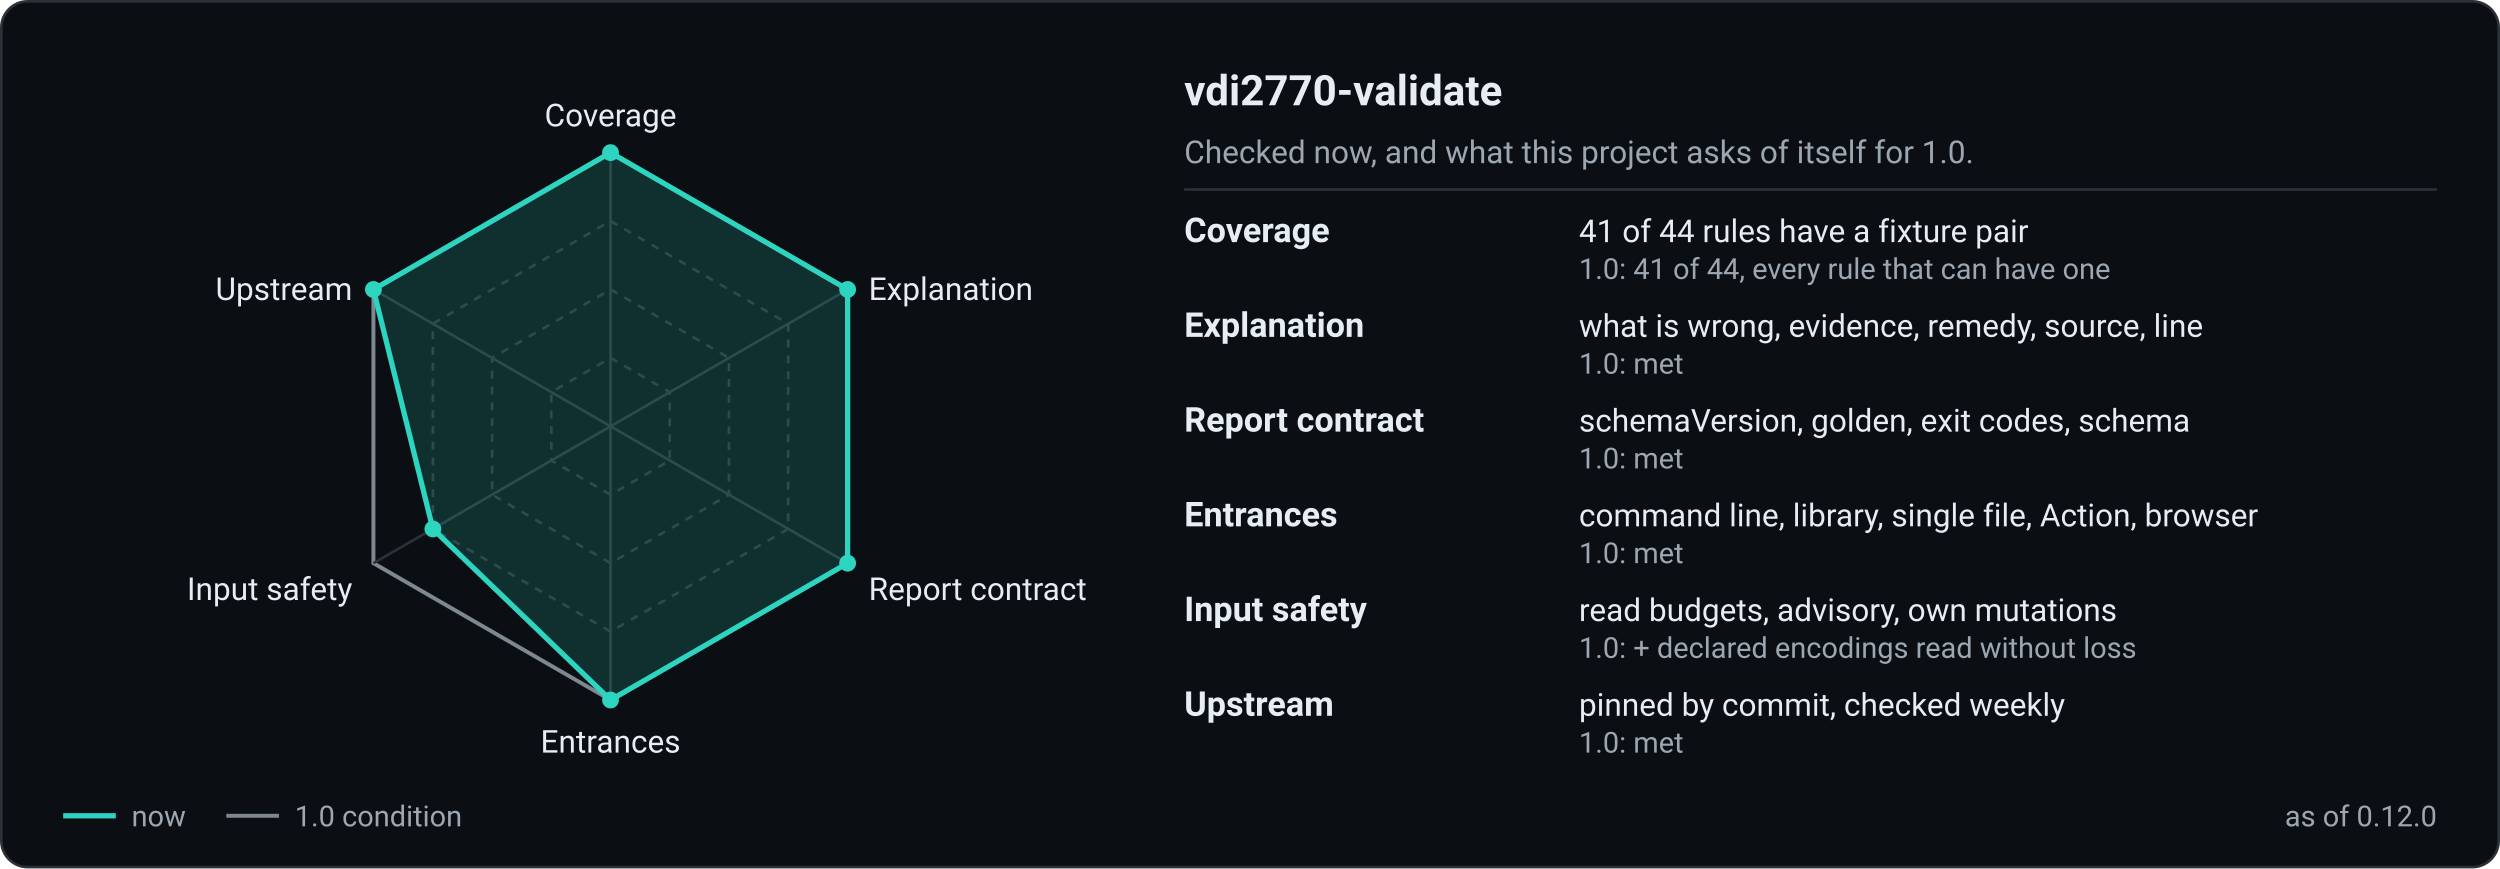
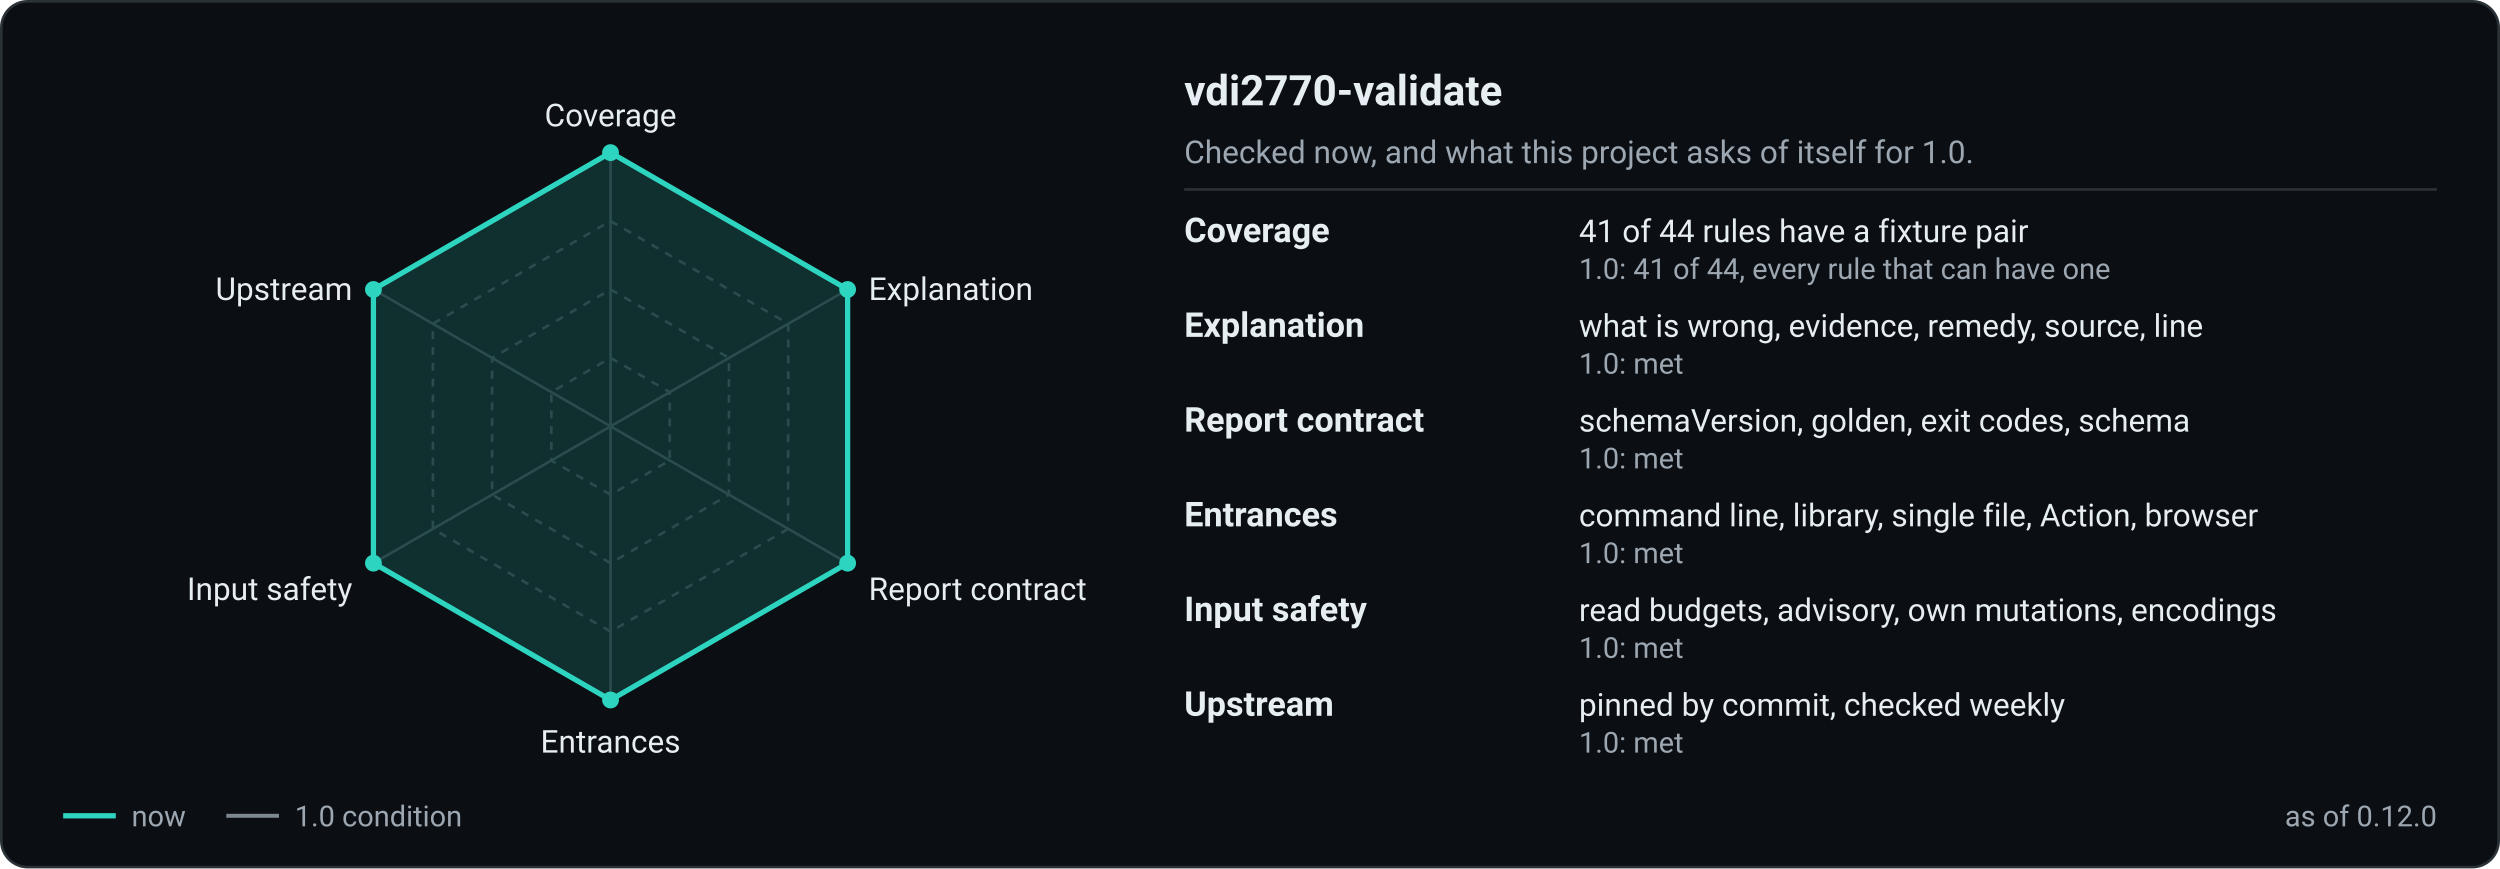
<svg xmlns="http://www.w3.org/2000/svg" width="950" height="330" viewBox="0 0 950 330" role="img" aria-labelledby="t d">
  <rect x="0.5" y="0.5" width="949" height="329" rx="10" fill="#0b0f14" stroke="#2a3238" />
  <polygon points="232.0,136.0 254.5,149.0 254.5,175.0 232.0,188.0 209.5,175.0 209.5,149.0" fill="none" stroke="#2a3238" stroke-width="1" stroke-dasharray="3 3" />
  <polygon points="232.0,110.0 277.0,136.0 277.0,188.0 232.0,214.0 187.0,188.0 187.0,136.0" fill="none" stroke="#2a3238" stroke-width="1" stroke-dasharray="3 3" />
  <polygon points="232.0,84.0 299.5,123.0 299.5,201.0 232.0,240.0 164.5,201.0 164.5,123.0" fill="none" stroke="#2a3238" stroke-width="1" stroke-dasharray="3 3" />
  <polygon points="232.0,58.0 322.1,110.0 322.1,214.0 232.0,266.0 141.9,214.0 141.9,110.0" fill="none" stroke="#7d8891" stroke-width="1.5" />
  <line x1="232" y1="162" x2="232.0" y2="58.0" stroke="#2a3238" stroke-width="1" />
  <line x1="232" y1="162" x2="322.1" y2="110.0" stroke="#2a3238" stroke-width="1" />
  <line x1="232" y1="162" x2="322.1" y2="214.0" stroke="#2a3238" stroke-width="1" />
  <line x1="232" y1="162" x2="232.0" y2="266.0" stroke="#2a3238" stroke-width="1" />
  <line x1="232" y1="162" x2="141.9" y2="214.0" stroke="#2a3238" stroke-width="1" />
  <line x1="232" y1="162" x2="141.9" y2="110.0" stroke="#2a3238" stroke-width="1" />
-   <polygon points="232.0,58.0 322.1,110.0 322.1,214.0 232.0,266.0 164.5,201.0 141.9,110.0" fill="#2dd4bf" fill-opacity="0.16" stroke="#2dd4bf" stroke-width="2" stroke-linejoin="round" />
+   <polygon points="232.0,58.0 322.1,110.0 322.1,214.0 232.0,266.0 141.9,214.0 141.9,110.0" fill="#2dd4bf" fill-opacity="0.16" stroke="#2dd4bf" stroke-width="2" stroke-linejoin="round" />
  <circle cx="232.0" cy="58.0" r="3.2" fill="#2dd4bf" />
  <circle cx="322.1" cy="110.0" r="3.2" fill="#2dd4bf" />
  <circle cx="322.1" cy="214.0" r="3.2" fill="#2dd4bf" />
  <circle cx="232.0" cy="266.0" r="3.2" fill="#2dd4bf" />
-   <circle cx="164.5" cy="201.0" r="3.2" fill="#2dd4bf" />
+   <circle cx="141.9" cy="214.0" r="3.2" fill="#2dd4bf" />
  <circle cx="141.9" cy="110.0" r="3.2" fill="#2dd4bf" />
  <text x="232.0" y="48.0" text-anchor="middle" font-family="-apple-system, 'Segoe UI', Roboto, 'Helvetica Neue', Arial, sans-serif" font-size="12" fill="#e6edf3">Coverage</text>
  <text x="330.1" y="114.0" text-anchor="start" font-family="-apple-system, 'Segoe UI', Roboto, 'Helvetica Neue', Arial, sans-serif" font-size="12" fill="#e6edf3">Explanation</text>
  <text x="330.1" y="228.0" text-anchor="start" font-family="-apple-system, 'Segoe UI', Roboto, 'Helvetica Neue', Arial, sans-serif" font-size="12" fill="#e6edf3">Report contract</text>
  <text x="232.0" y="286.0" text-anchor="middle" font-family="-apple-system, 'Segoe UI', Roboto, 'Helvetica Neue', Arial, sans-serif" font-size="12" fill="#e6edf3">Entrances</text>
  <text x="133.9" y="228.0" text-anchor="end" font-family="-apple-system, 'Segoe UI', Roboto, 'Helvetica Neue', Arial, sans-serif" font-size="12" fill="#e6edf3">Input safety</text>
  <text x="133.9" y="114.0" text-anchor="end" font-family="-apple-system, 'Segoe UI', Roboto, 'Helvetica Neue', Arial, sans-serif" font-size="12" fill="#e6edf3">Upstream</text>
  <line x1="24" y1="310" x2="44" y2="310" stroke="#2dd4bf" stroke-width="2" />
  <text x="50" y="314" font-family="-apple-system, 'Segoe UI', Roboto, 'Helvetica Neue', Arial, sans-serif" font-size="11" fill="#9da7b1">now</text>
  <line x1="86" y1="310" x2="106" y2="310" stroke="#7d8891" stroke-width="1.5" />
  <text x="112" y="314" font-family="-apple-system, 'Segoe UI', Roboto, 'Helvetica Neue', Arial, sans-serif" font-size="11" fill="#9da7b1">1.0 condition</text>
  <text x="926" y="314" text-anchor="end" font-family="-apple-system, 'Segoe UI', Roboto, 'Helvetica Neue', Arial, sans-serif" font-size="11" fill="#9da7b1">as of 0.12.0</text>
  <text x="450" y="40" font-family="-apple-system, 'Segoe UI', Roboto, 'Helvetica Neue', Arial, sans-serif" font-size="16" font-weight="600" fill="#e6edf3">vdi2770-validate</text>
  <text x="450" y="62" font-family="-apple-system, 'Segoe UI', Roboto, 'Helvetica Neue', Arial, sans-serif" font-size="12" fill="#9da7b1">Checked now, and what this project asks of itself for 1.0.</text>
  <line x1="450" y1="72" x2="926" y2="72" stroke="#2a3238" />
  <text x="450" y="92" font-family="-apple-system, 'Segoe UI', Roboto, 'Helvetica Neue', Arial, sans-serif" font-size="13" font-weight="600" fill="#e6edf3">Coverage</text>
  <text x="600" y="92" font-family="-apple-system, 'Segoe UI', Roboto, 'Helvetica Neue', Arial, sans-serif" font-size="12" fill="#e6edf3">41 of 44 rules have a fixture pair</text>
  <text x="600" y="106" font-family="-apple-system, 'Segoe UI', Roboto, 'Helvetica Neue', Arial, sans-serif" font-size="11" fill="#9da7b1">1.0: 41 of 44, every rule that can have one</text>
  <text x="450" y="128" font-family="-apple-system, 'Segoe UI', Roboto, 'Helvetica Neue', Arial, sans-serif" font-size="13" font-weight="600" fill="#e6edf3">Explanation</text>
  <text x="600" y="128" font-family="-apple-system, 'Segoe UI', Roboto, 'Helvetica Neue', Arial, sans-serif" font-size="12" fill="#e6edf3">what is wrong, evidence, remedy, source, line</text>
  <text x="600" y="142" font-family="-apple-system, 'Segoe UI', Roboto, 'Helvetica Neue', Arial, sans-serif" font-size="11" fill="#9da7b1">1.0: met</text>
  <text x="450" y="164" font-family="-apple-system, 'Segoe UI', Roboto, 'Helvetica Neue', Arial, sans-serif" font-size="13" font-weight="600" fill="#e6edf3">Report contract</text>
  <text x="600" y="164" font-family="-apple-system, 'Segoe UI', Roboto, 'Helvetica Neue', Arial, sans-serif" font-size="12" fill="#e6edf3">schemaVersion, golden, exit codes, schema</text>
  <text x="600" y="178" font-family="-apple-system, 'Segoe UI', Roboto, 'Helvetica Neue', Arial, sans-serif" font-size="11" fill="#9da7b1">1.0: met</text>
  <text x="450" y="200" font-family="-apple-system, 'Segoe UI', Roboto, 'Helvetica Neue', Arial, sans-serif" font-size="13" font-weight="600" fill="#e6edf3">Entrances</text>
  <text x="600" y="200" font-family="-apple-system, 'Segoe UI', Roboto, 'Helvetica Neue', Arial, sans-serif" font-size="12" fill="#e6edf3">command line, library, single file, Action, browser</text>
  <text x="600" y="214" font-family="-apple-system, 'Segoe UI', Roboto, 'Helvetica Neue', Arial, sans-serif" font-size="11" fill="#9da7b1">1.0: met</text>
  <text x="450" y="236" font-family="-apple-system, 'Segoe UI', Roboto, 'Helvetica Neue', Arial, sans-serif" font-size="13" font-weight="600" fill="#e6edf3">Input safety</text>
-   <text x="600" y="236" font-family="-apple-system, 'Segoe UI', Roboto, 'Helvetica Neue', Arial, sans-serif" font-size="12" fill="#e6edf3">read budgets, advisory, own mutations</text>
-   <text x="600" y="250" font-family="-apple-system, 'Segoe UI', Roboto, 'Helvetica Neue', Arial, sans-serif" font-size="11" fill="#9da7b1">1.0: + declared encodings read without loss</text>
+   <text x="600" y="236" font-family="-apple-system, 'Segoe UI', Roboto, 'Helvetica Neue', Arial, sans-serif" font-size="12" fill="#e6edf3">read budgets, advisory, own mutations, encodings</text>
+   <text x="600" y="250" font-family="-apple-system, 'Segoe UI', Roboto, 'Helvetica Neue', Arial, sans-serif" font-size="11" fill="#9da7b1">1.0: met</text>
  <text x="450" y="272" font-family="-apple-system, 'Segoe UI', Roboto, 'Helvetica Neue', Arial, sans-serif" font-size="13" font-weight="600" fill="#e6edf3">Upstream</text>
  <text x="600" y="272" font-family="-apple-system, 'Segoe UI', Roboto, 'Helvetica Neue', Arial, sans-serif" font-size="12" fill="#e6edf3">pinned by commit, checked weekly</text>
  <text x="600" y="286" font-family="-apple-system, 'Segoe UI', Roboto, 'Helvetica Neue', Arial, sans-serif" font-size="11" fill="#9da7b1">1.0: met</text>
</svg>
